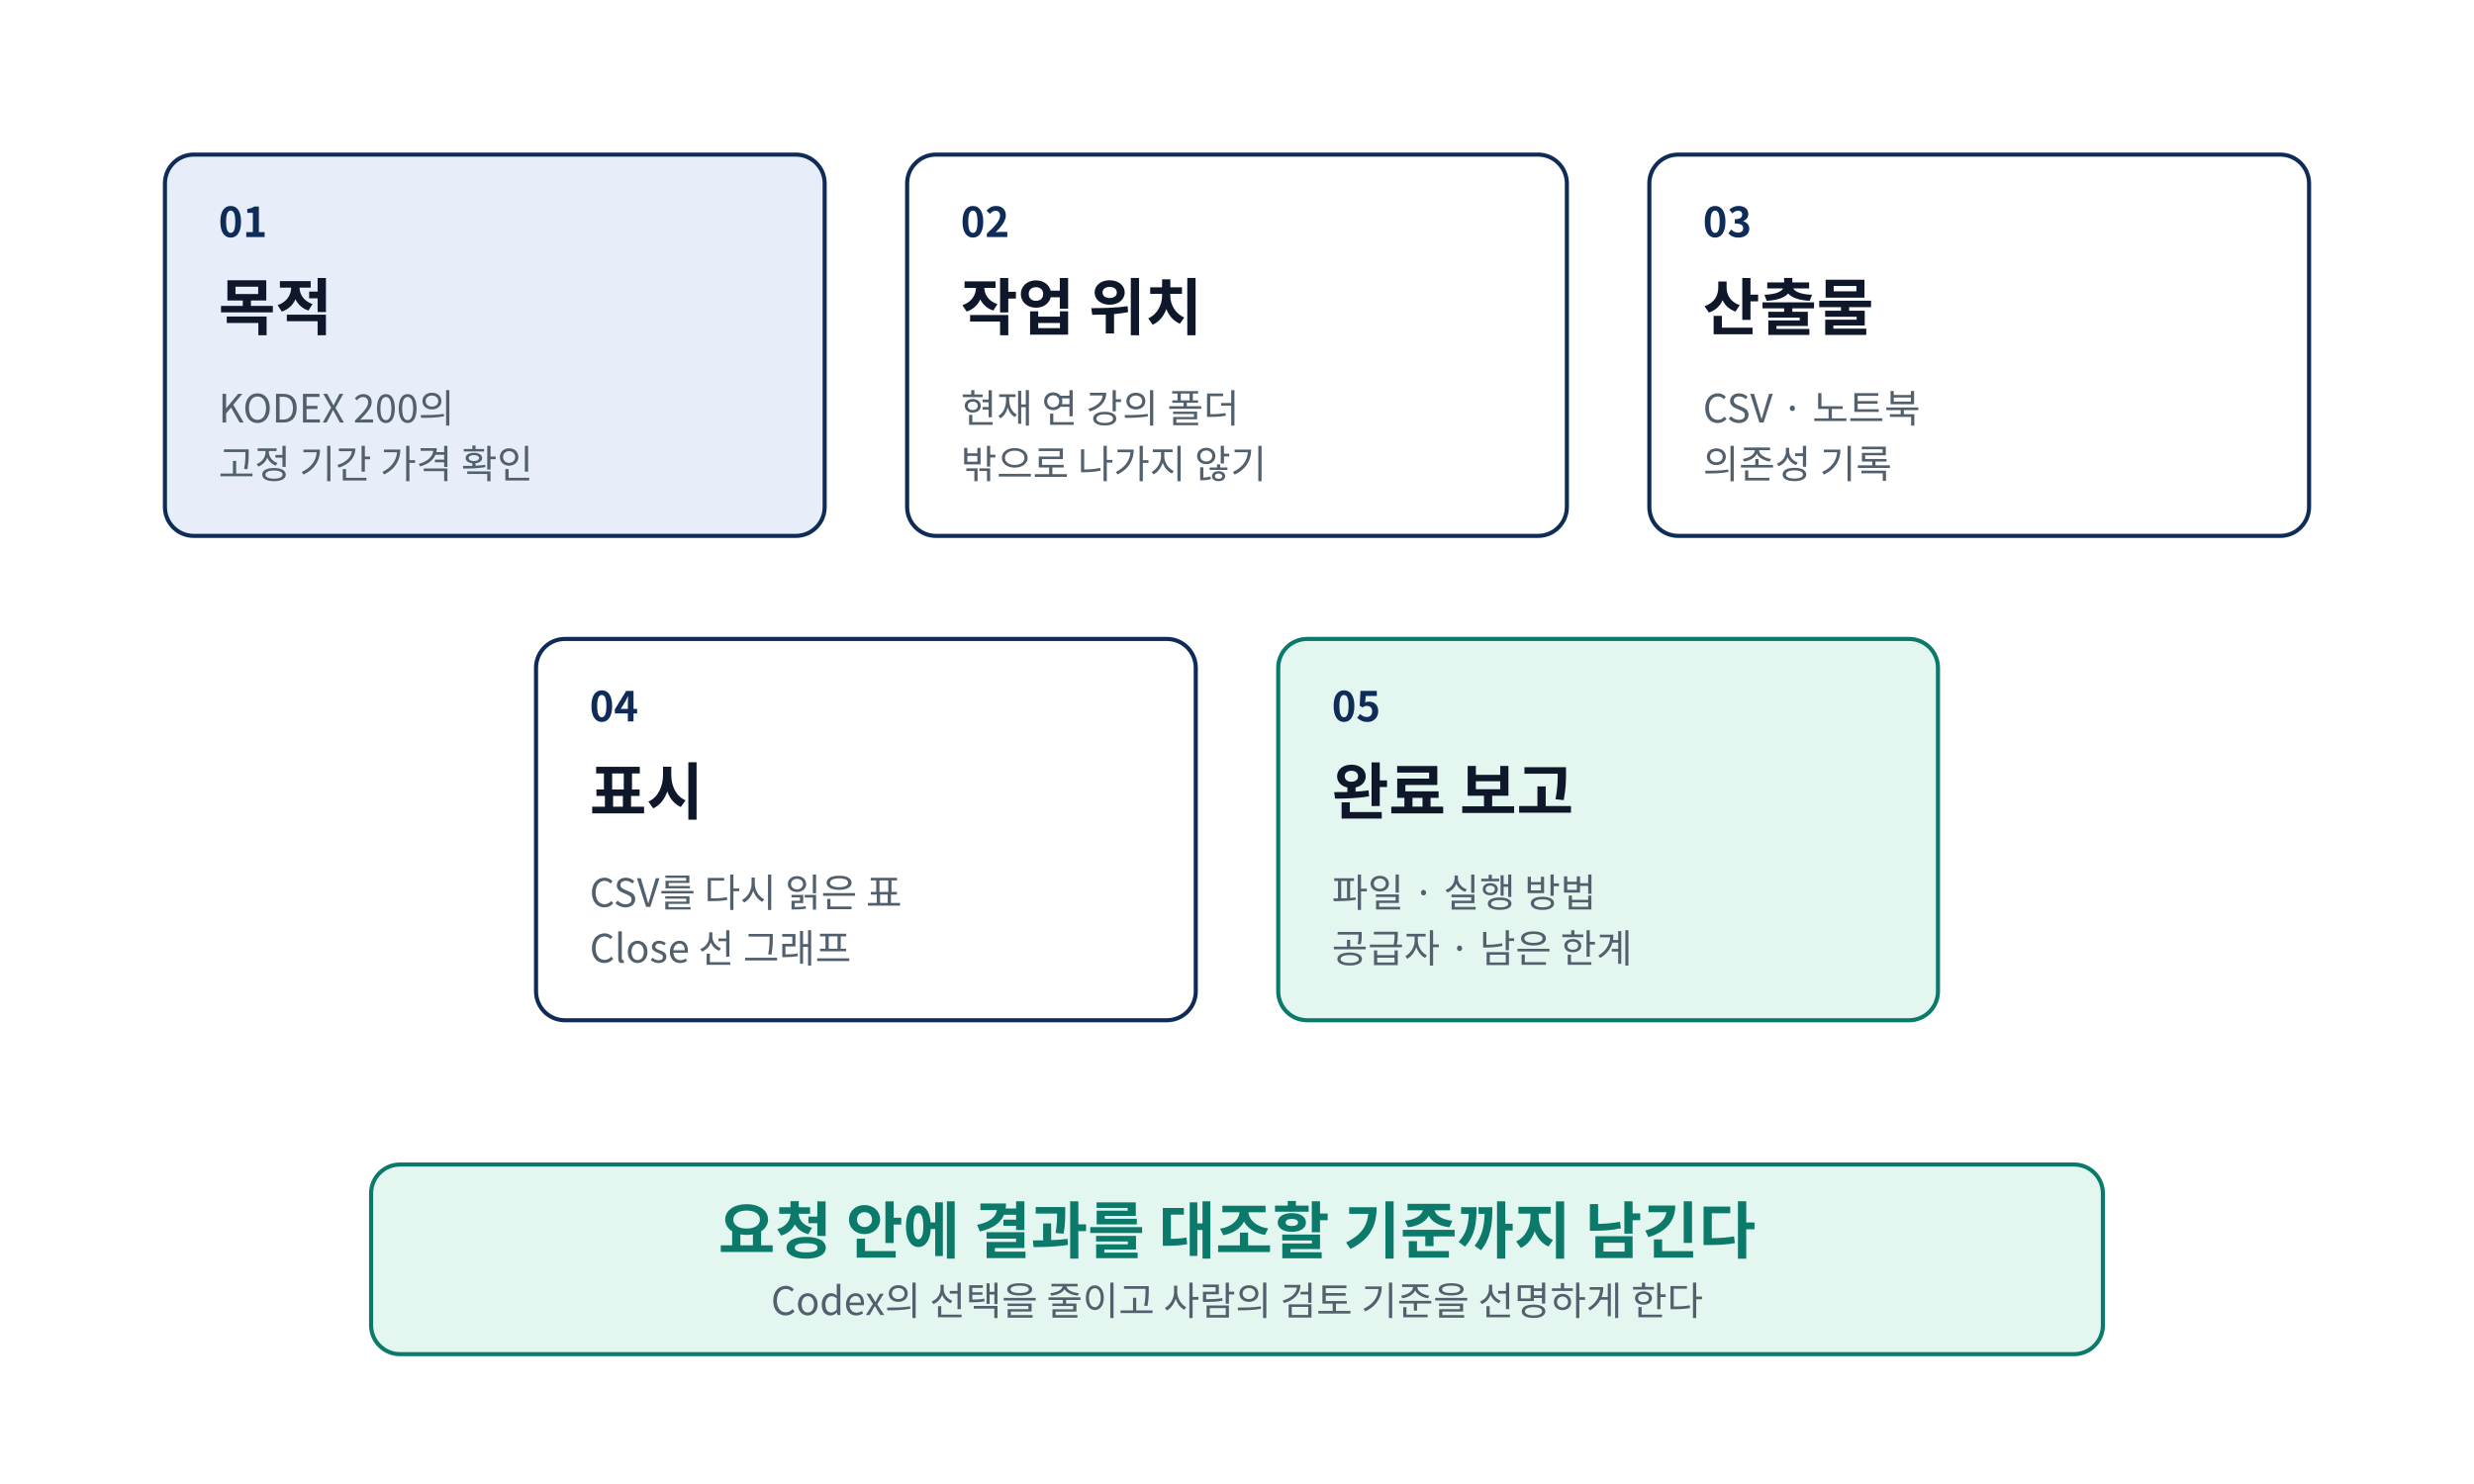
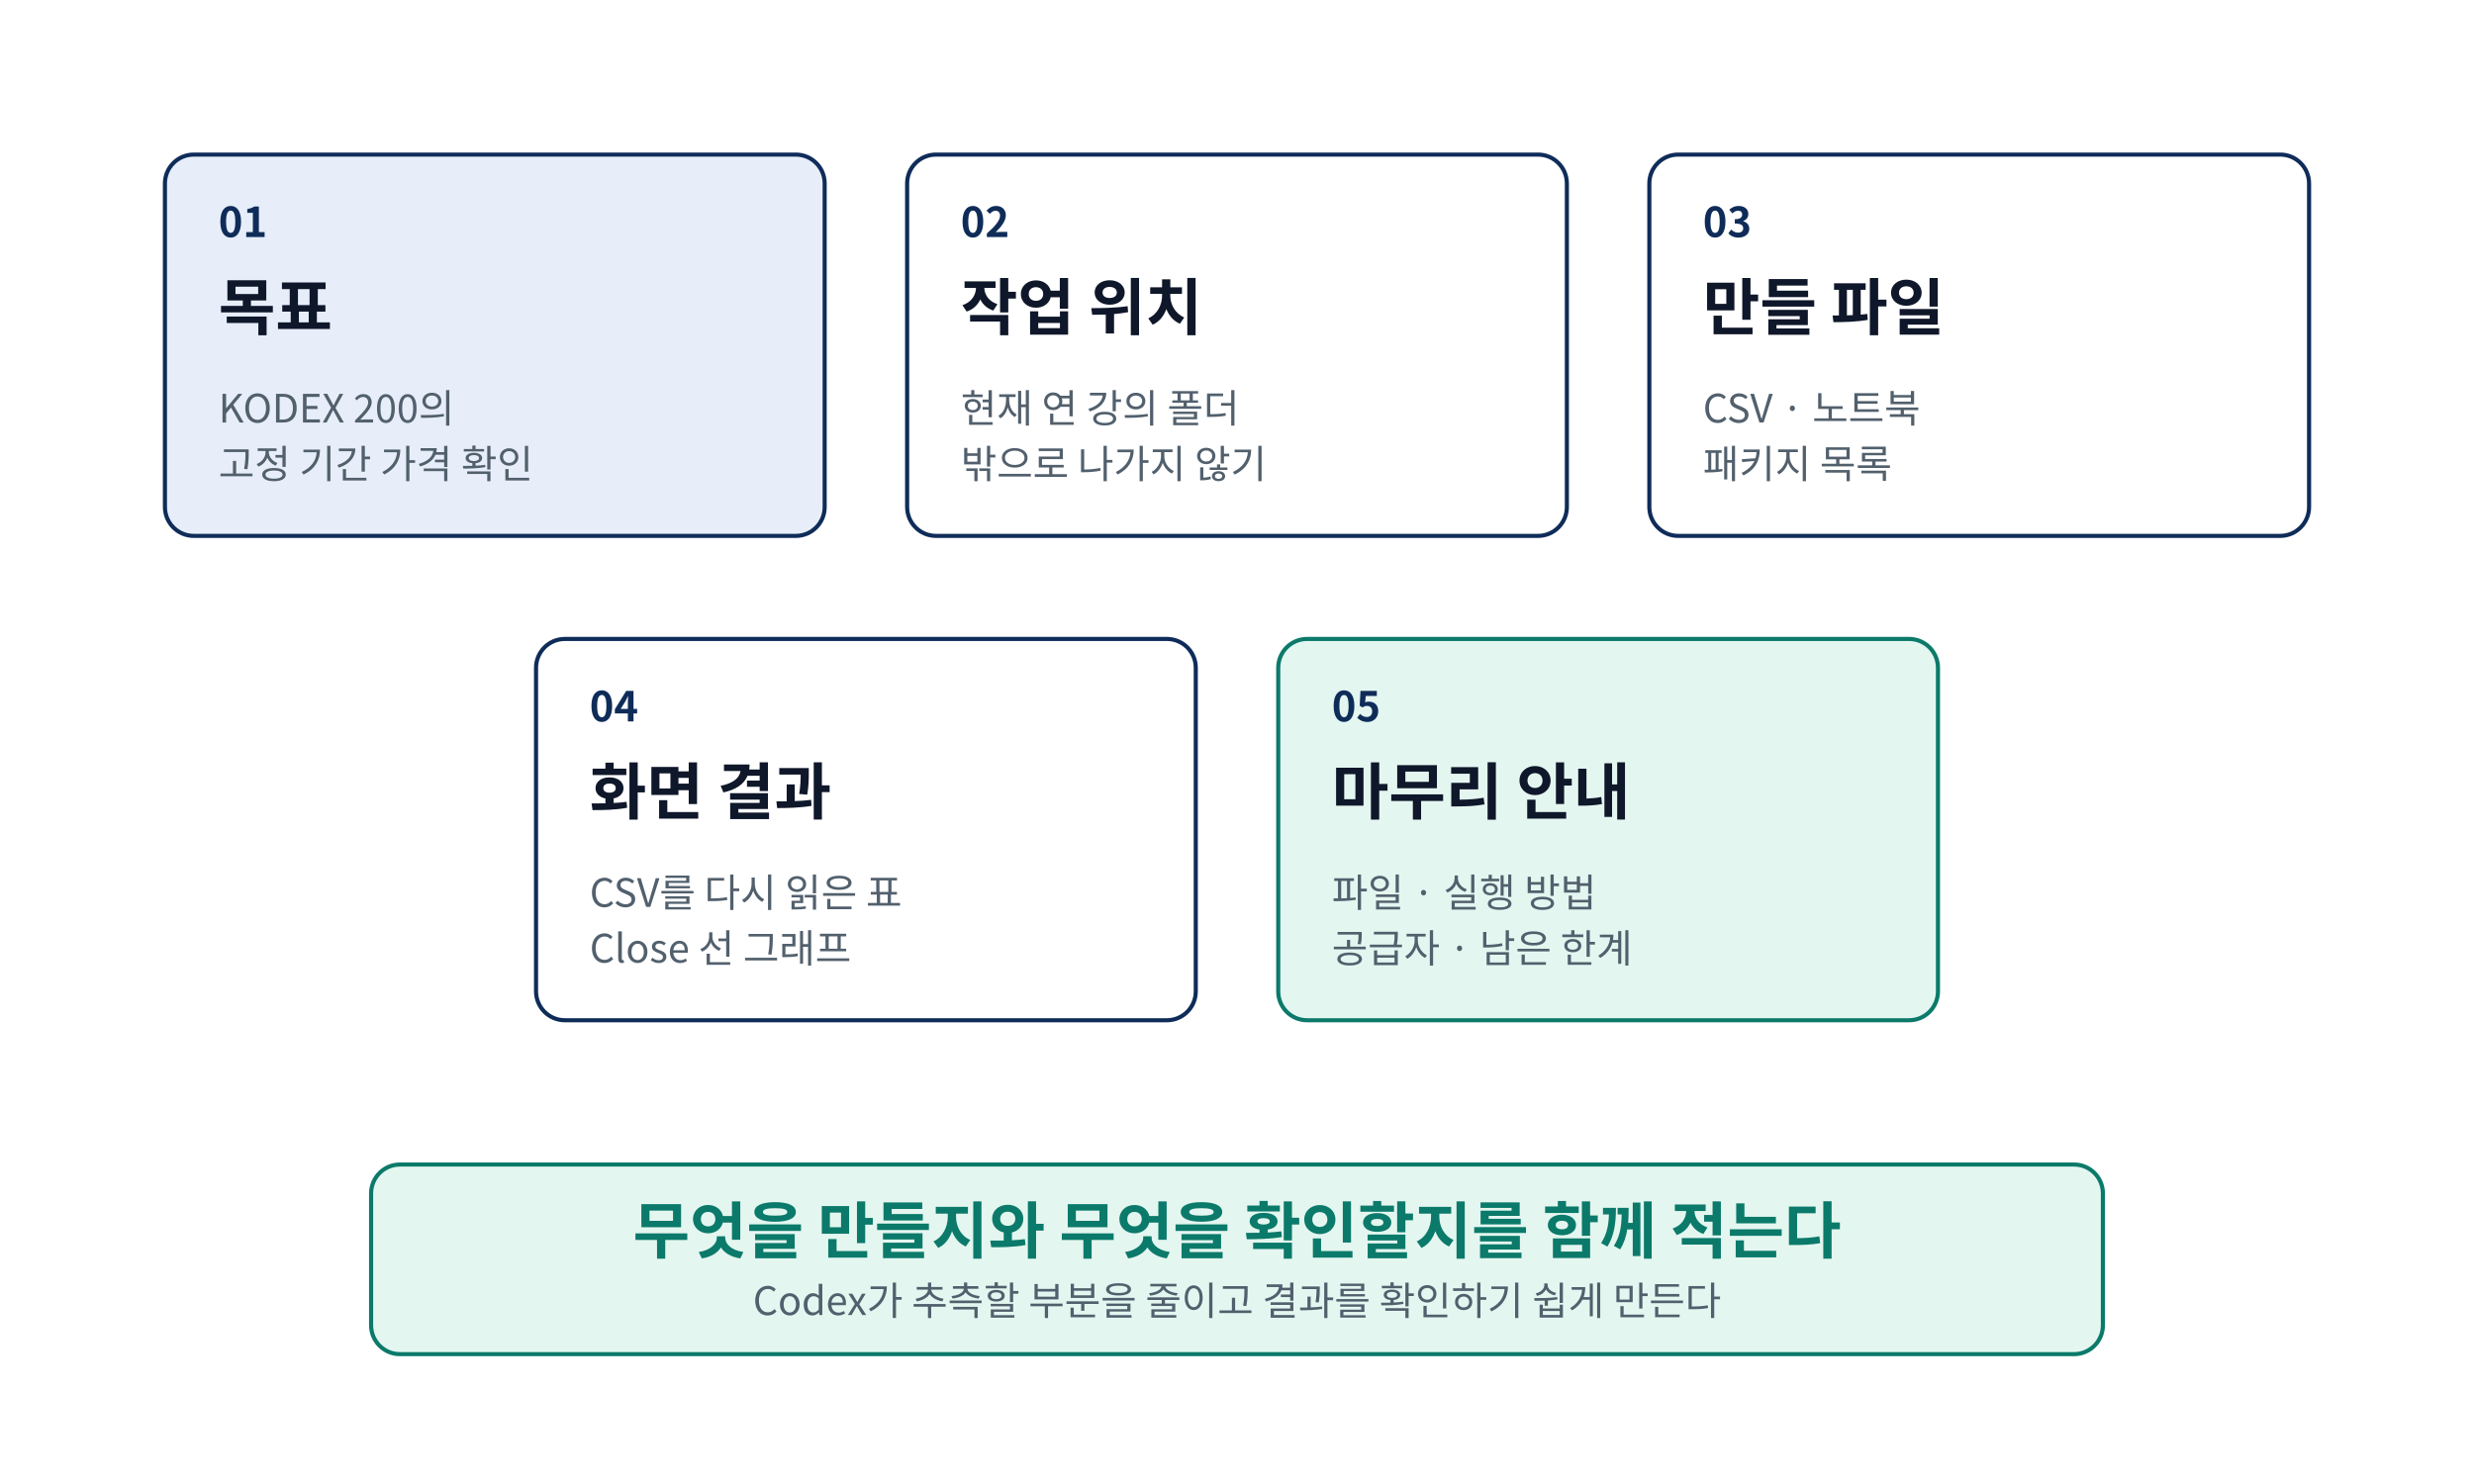
<svg xmlns="http://www.w3.org/2000/svg" viewBox="0 0 1200 720" role="img" aria-labelledby="title desc">
  <style>
    text{font-family:"Noto Sans CJK KR","Noto Sans KR",sans-serif;fill:#0F172A}
    .num{font-size:20px;font-weight:700;fill:#0F2C59}
    .main{font-size:30px;font-weight:700}
    .sub{font-size:19px;font-weight:400;fill:#52606D}
    .answer{font-size:30px;font-weight:700;fill:#0B7A6A}
  </style>
  <rect width="1200" height="720" fill="#FFFFFF" />
  <g>
    <rect x="80" y="75" width="320" height="185" rx="14" fill="#E7EEF9" stroke="#0F2C59" stroke-width="2" />
    <text class="num" x="106" y="115">01</text>
-     <text class="main" x="106" y="160">목적</text>
+     <text class="main" x="106" y="160">목표</text>
    <text class="sub" x="106" y="205">KODEX 200의</text>
    <text class="sub" x="106" y="232">고정 기간 가격 확인</text>
    <rect x="440" y="75" width="320" height="185" rx="14" fill="#FFFFFF" stroke="#0F2C59" stroke-width="2" />
    <text class="num" x="466" y="115">02</text>
    <text class="main" x="466" y="160">작업 위치</text>
    <text class="sub" x="466" y="205">현재 연 강의 폴더</text>
    <text class="sub" x="466" y="232">밖으로 나가지 않기</text>
    <rect x="800" y="75" width="320" height="185" rx="14" fill="#FFFFFF" stroke="#0F2C59" stroke-width="2" />
    <text class="num" x="826" y="115">03</text>
-     <text class="main" x="826" y="160">산출물</text>
+     <text class="main" x="826" y="160">만들 파일</text>
    <text class="sub" x="826" y="205">CSV · 노트북</text>
-     <text class="sub" x="826" y="232">의존성 기록</text>
+     <text class="sub" x="826" y="232">패키지 목록</text>
    <rect x="260" y="310" width="320" height="185" rx="14" fill="#FFFFFF" stroke="#0F2C59" stroke-width="2" />
    <text class="num" x="286" y="350">04</text>
-     <text class="main" x="286" y="395">표시</text>
+     <text class="main" x="286" y="395">화면 결과</text>
    <text class="sub" x="286" y="440">CSV를 다시 읽은 표</text>
    <text class="sub" x="286" y="467">Close 선 그래프</text>
    <rect x="620" y="310" width="320" height="185" rx="14" fill="#E4F6F0" stroke="#0B7A6A" stroke-width="2" />
    <text class="num" x="646" y="350" fill="#0B7A6A">05</text>
-     <text class="main" x="646" y="395">완료 보고</text>
+     <text class="main" x="646" y="395">마무리 안내</text>
    <text class="sub" x="646" y="440">파일 · 실행 방법</text>
    <text class="sub" x="646" y="467">공급자 · 남은 한계</text>
  </g>
  <rect x="180" y="565" width="840" height="92" rx="14" fill="#E4F6F0" stroke="#0B7A6A" stroke-width="2" />
-   <text class="answer" x="600" y="608" text-anchor="middle">요청 안에 결과를 대조할 기준까지 남긴다</text>
-   <text class="sub" x="600" y="638" text-anchor="middle">Codex의 선택을 줄이고 사람의 검토 기준을 선명하게 한다</text>
+   <text class="answer" x="600" y="608" text-anchor="middle">무엇을 만들지와 무엇을 확인할지를 함께 적는다</text>
+   <text class="sub" x="600" y="638" text-anchor="middle">Codex가 추측할 부분을 줄이고 결과를 확인하기 쉽게 만든다</text>
</svg>
